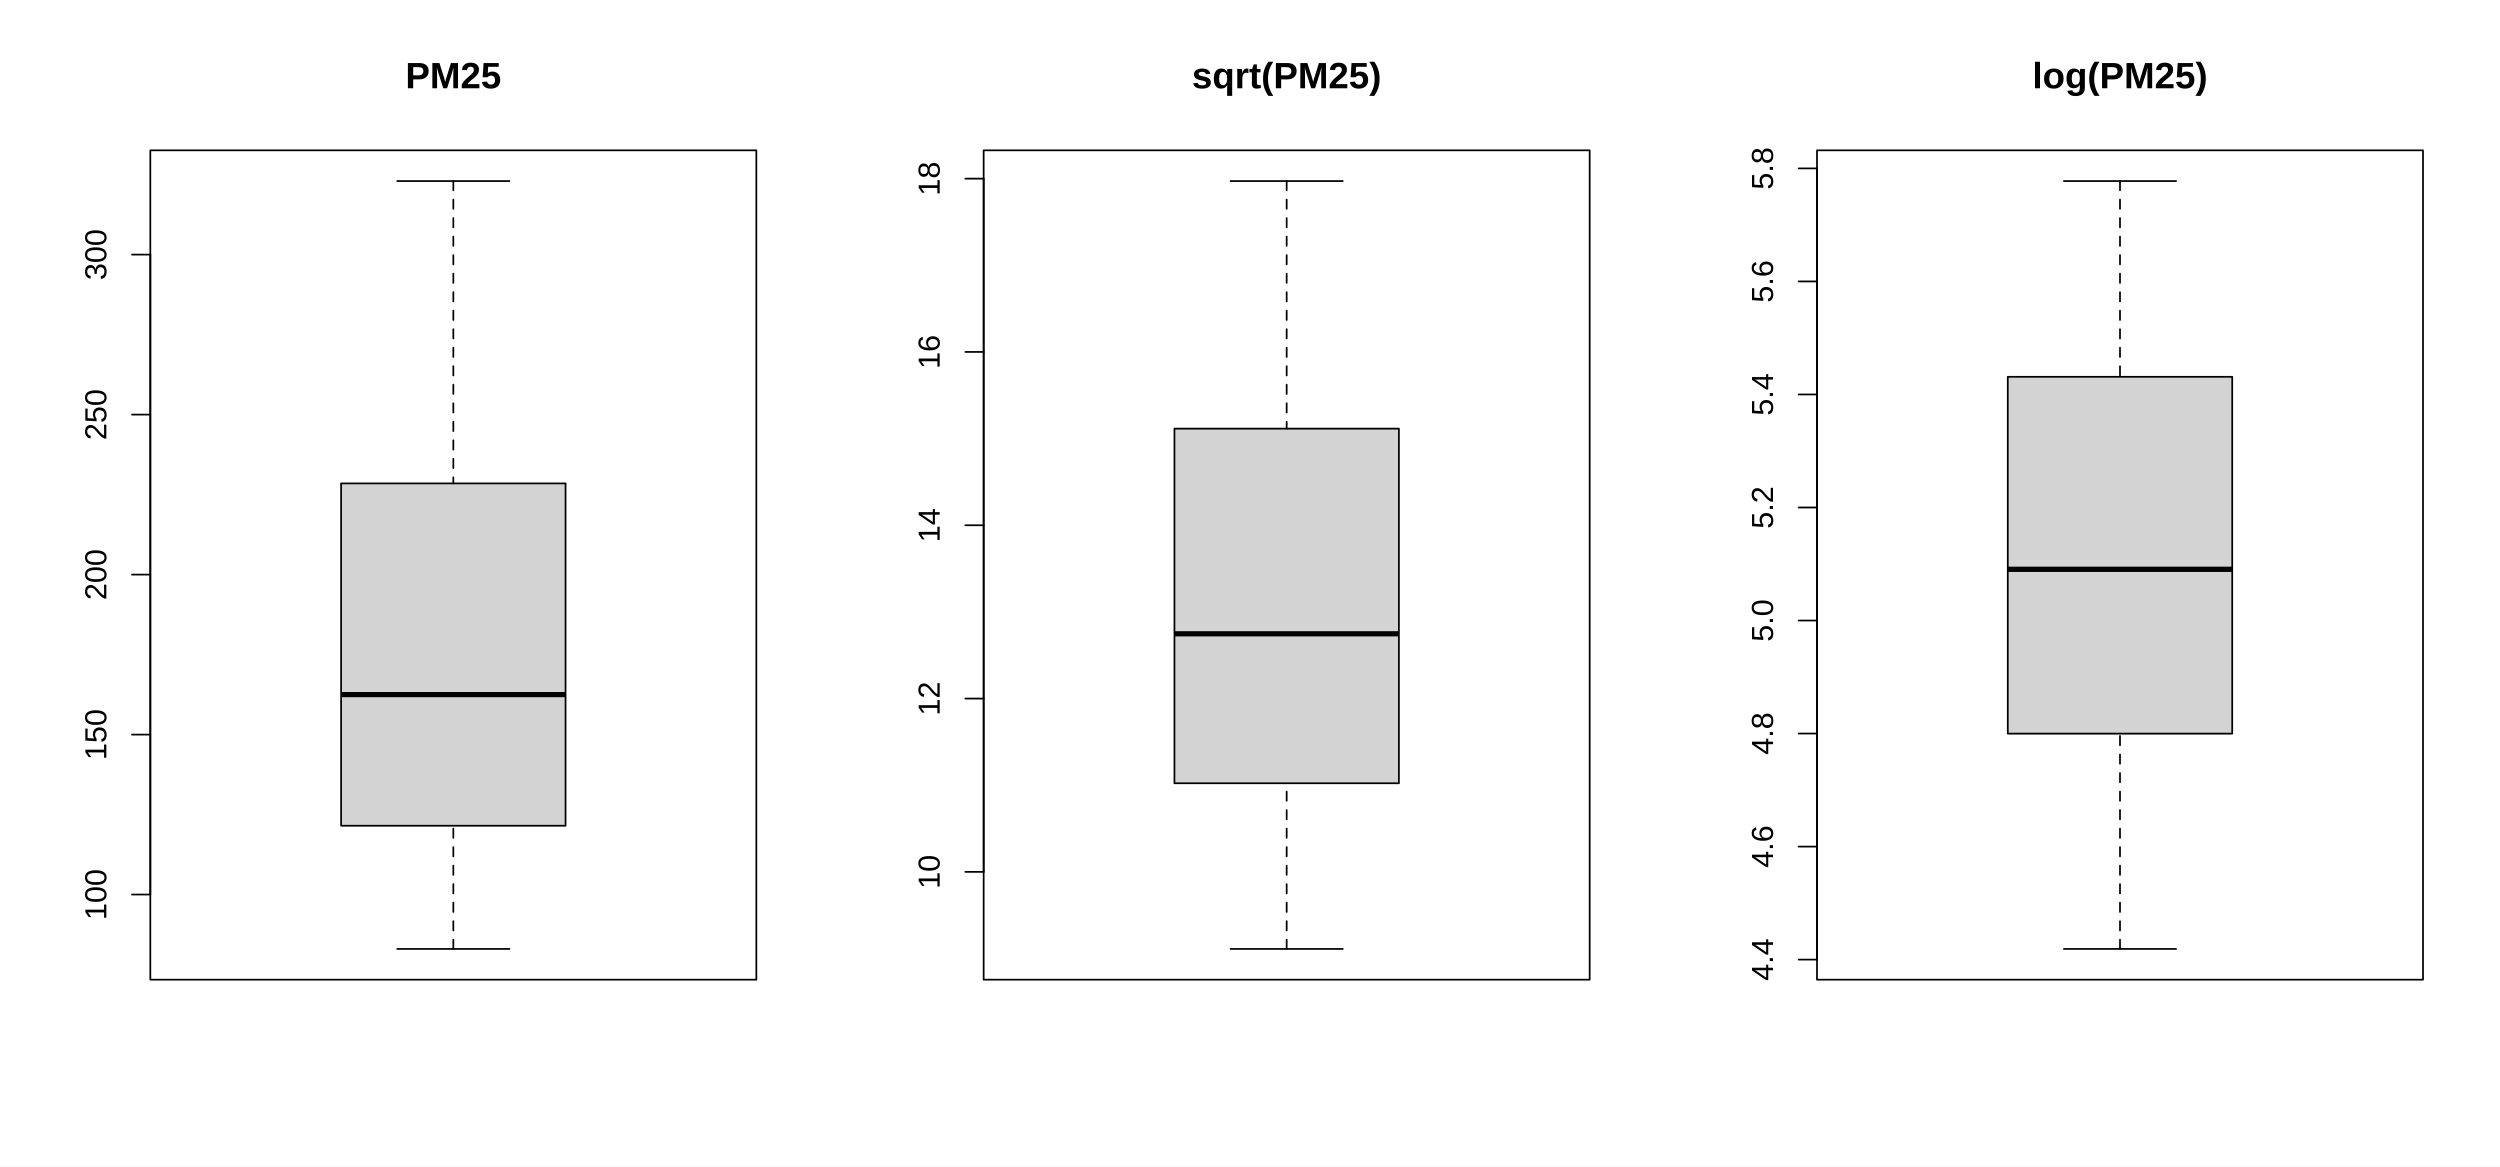
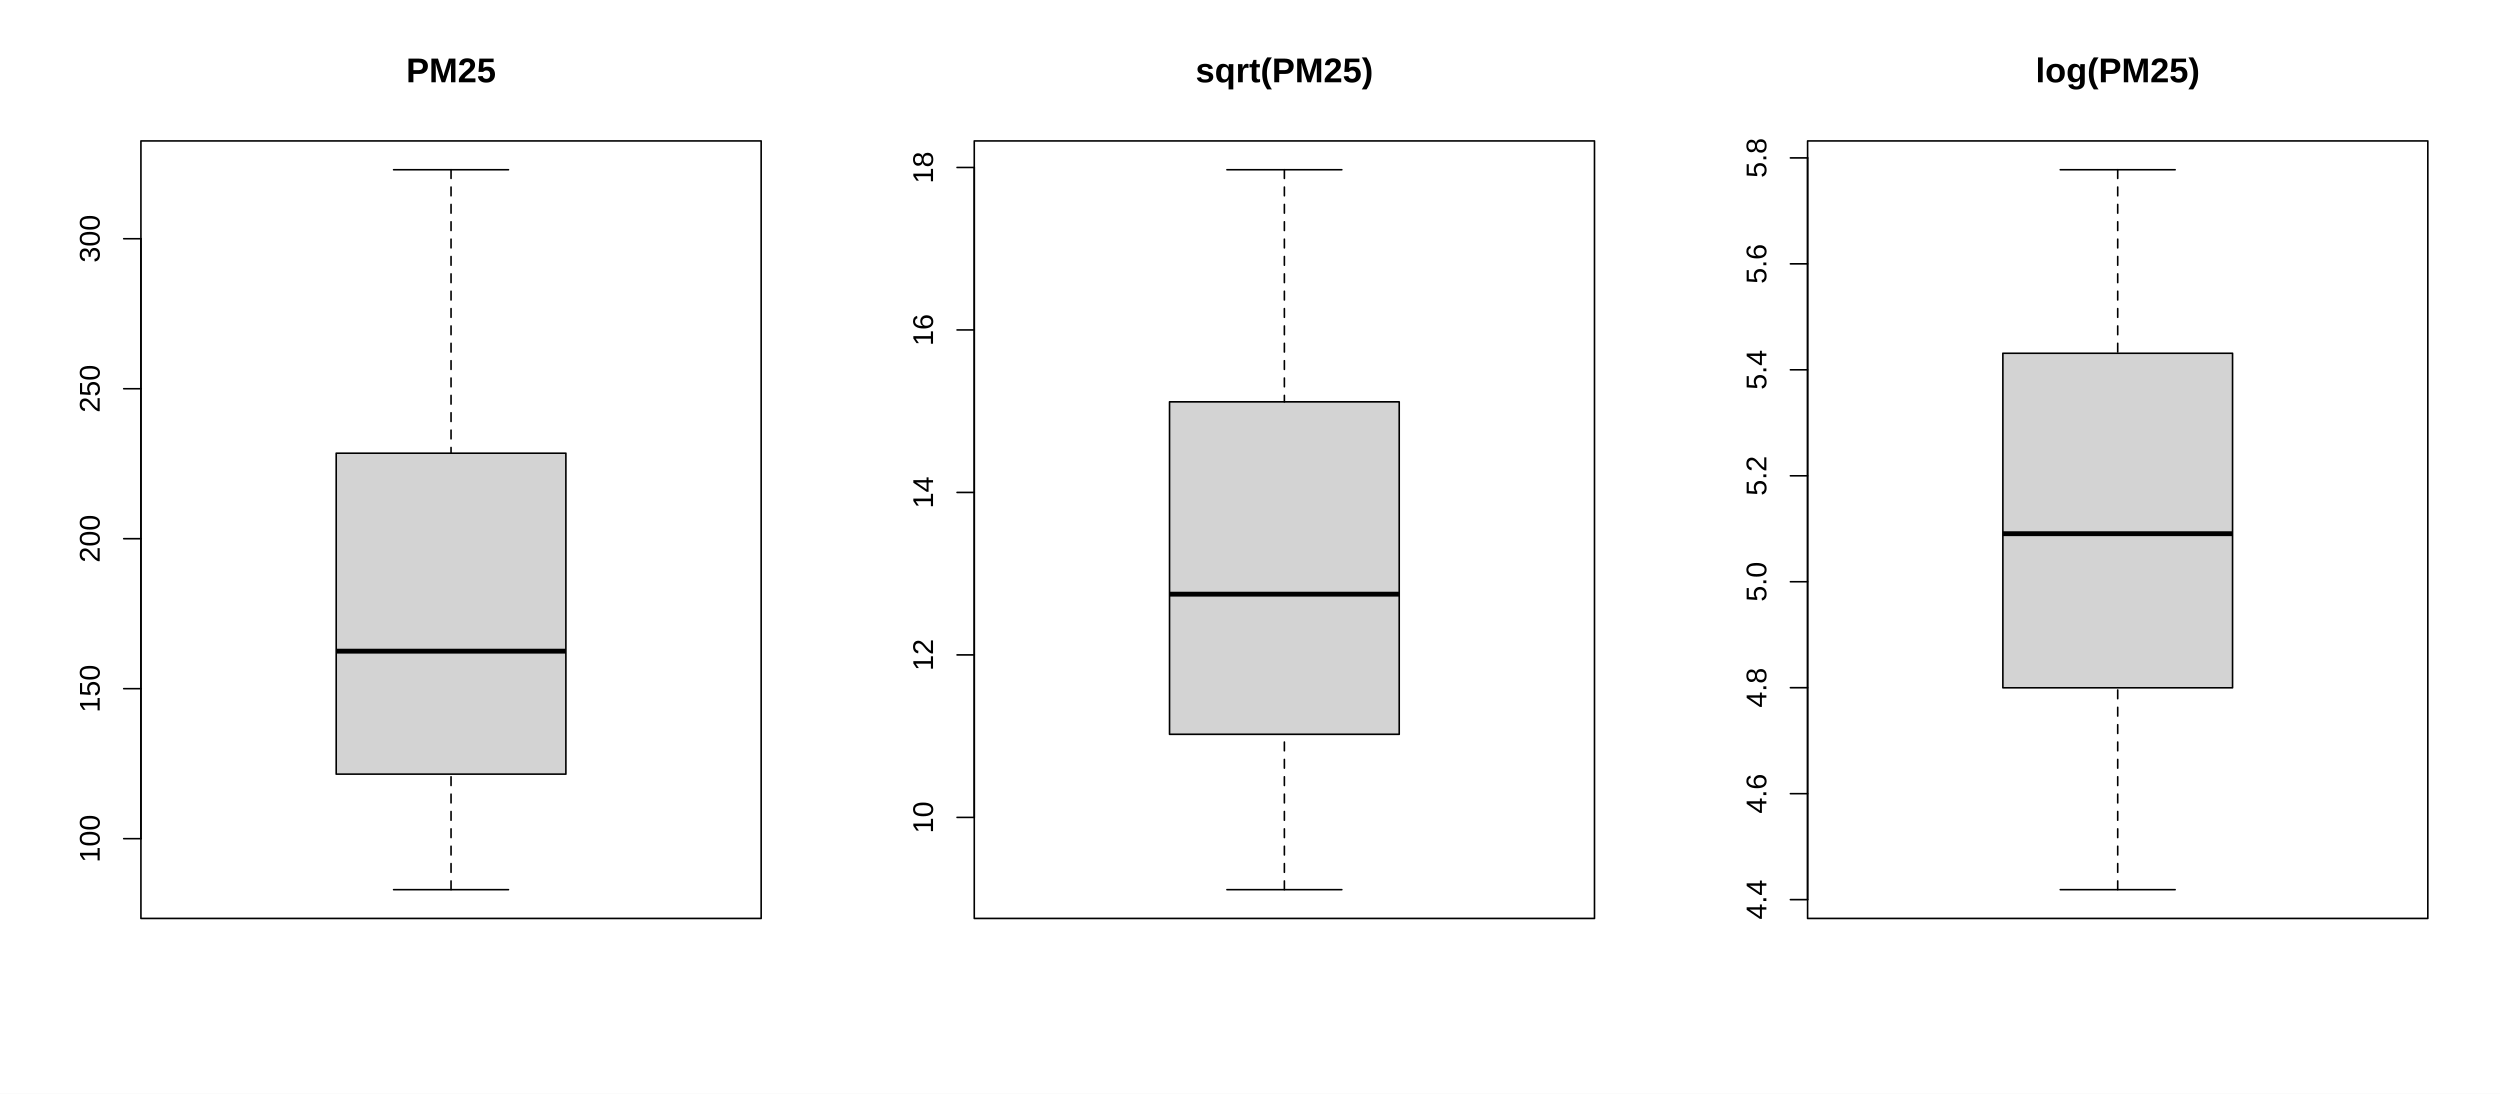
- <svg xmlns="http://www.w3.org/2000/svg" width="1080.00pt" height="504.00pt" viewBox="0 0 1080.00 504.00">
+ <svg xmlns="http://www.w3.org/2000/svg" width="1152.00pt" height="504.00pt" viewBox="0 0 1152.00 504.00">
  <g class="svglite">
    <defs>
      <style type="text/css">
    .svglite line, .svglite polyline, .svglite polygon, .svglite path, .svglite rect, .svglite circle {
      fill: none;
      stroke: #000000;
      stroke-linecap: round;
      stroke-linejoin: round;
      stroke-miterlimit: 10.00;
    }
    .svglite text {
      white-space: pre;
    }
    .svglite g.glyphgroup path {
      fill: inherit;
      stroke: none;
    }
  </style>
    </defs>
    <rect width="100%" height="100%" style="stroke: none; fill: #FFFFFF;" />
    <defs>
-       <clipPath id="cpMC4wMHwxMDgwLjAwfDAuMDB8NTA0LjAw">
-         <rect x="0.00" y="0.00" width="1080.00" height="504.00" />
+       <clipPath id="cpMC4wMHwxMTUyLjAwfDAuMDB8NTA0LjAw">
+         <rect x="0.00" y="0.00" width="1152.00" height="504.00" />
      </clipPath>
    </defs>
-     <g clip-path="url(#cpMC4wMHwxMDgwLjAwfDAuMDB8NTA0LjAw)">
+     <g clip-path="url(#cpMC4wMHwxMTUyLjAwfDAuMDB8NTA0LjAw)">
</g>
    <defs>
-       <clipPath id="cpNjQuOTR8MzI2Ljc0fDY0Ljk0fDQyMy4yMg==">
-         <rect x="64.94" y="64.94" width="261.79" height="358.27" />
+       <clipPath id="cpNjQuOTR8MzUwLjc0fDY0Ljk0fDQyMy4yMg==">
+         <rect x="64.94" y="64.94" width="285.79" height="358.27" />
      </clipPath>
    </defs>
-     <g clip-path="url(#cpNjQuOTR8MzI2Ljc0fDY0Ljk0fDQyMy4yMg==)">
-       <polygon points="147.36,356.73 244.32,356.73 244.32,208.83 147.36,208.83 " style="stroke-width: 0.75; stroke: none; fill: #D3D3D3;" />
-       <line x1="147.36" y1="300.06" x2="244.32" y2="300.06" style="stroke-width: 2.25; stroke-linecap: butt;" />
-       <line x1="195.84" y1="409.95" x2="195.84" y2="356.73" style="stroke-width: 0.75; stroke-dasharray: 4.00,4.00;" />
-       <line x1="195.84" y1="78.21" x2="195.84" y2="208.83" style="stroke-width: 0.75; stroke-dasharray: 4.00,4.00;" />
-       <line x1="171.60" y1="409.95" x2="220.08" y2="409.95" style="stroke-width: 0.75;" />
-       <line x1="171.60" y1="78.21" x2="220.08" y2="78.21" style="stroke-width: 0.75;" />
-       <polygon points="147.36,356.73 244.32,356.73 244.32,208.83 147.36,208.83 " style="stroke-width: 0.75;" />
+     <g clip-path="url(#cpNjQuOTR8MzUwLjc0fDY0Ljk0fDQyMy4yMg==)">
+       <polygon points="154.92,356.73 260.76,356.73 260.76,208.83 154.92,208.83 " style="stroke-width: 0.75; stroke: none; fill: #D3D3D3;" />
+       <line x1="154.92" y1="300.06" x2="260.76" y2="300.06" style="stroke-width: 2.25; stroke-linecap: butt;" />
+       <line x1="207.84" y1="409.95" x2="207.84" y2="356.73" style="stroke-width: 0.75; stroke-dasharray: 4.00,4.00;" />
+       <line x1="207.84" y1="78.21" x2="207.84" y2="208.83" style="stroke-width: 0.75; stroke-dasharray: 4.00,4.00;" />
+       <line x1="181.38" y1="409.95" x2="234.30" y2="409.95" style="stroke-width: 0.75;" />
+       <line x1="181.38" y1="78.21" x2="234.30" y2="78.21" style="stroke-width: 0.75;" />
+       <polygon points="154.92,356.73 260.76,356.73 260.76,208.83 154.92,208.83 " style="stroke-width: 0.75;" />
    </g>
-     <g clip-path="url(#cpMC4wMHwxMDgwLjAwfDAuMDB8NTA0LjAw)">
+     <g clip-path="url(#cpMC4wMHwxMTUyLjAwfDAuMDB8NTA0LjAw)">
      <line x1="64.94" y1="386.45" x2="64.94" y2="110.00" style="stroke-width: 0.75;" />
      <line x1="64.94" y1="386.45" x2="57.02" y2="386.45" style="stroke-width: 0.75;" />
      <line x1="64.94" y1="317.34" x2="57.02" y2="317.34" style="stroke-width: 0.75;" />
      <line x1="64.94" y1="248.23" x2="57.02" y2="248.23" style="stroke-width: 0.75;" />
      <line x1="64.94" y1="179.12" x2="57.02" y2="179.12" style="stroke-width: 0.75;" />
      <line x1="64.94" y1="110.00" x2="57.02" y2="110.00" style="stroke-width: 0.75;" />
-       <text transform="translate(45.94,386.45) rotate(-90)" text-anchor="middle" style="font-size: 13.20px; font-family: &quot;Arial&quot;;" textLength="21.98px" lengthAdjust="spacingAndGlyphs">100</text>
-       <text transform="translate(45.94,317.34) rotate(-90)" text-anchor="middle" style="font-size: 13.20px; font-family: &quot;Arial&quot;;" textLength="21.98px" lengthAdjust="spacingAndGlyphs">150</text>
-       <text transform="translate(45.94,248.23) rotate(-90)" text-anchor="middle" style="font-size: 13.20px; font-family: &quot;Arial&quot;;" textLength="21.98px" lengthAdjust="spacingAndGlyphs">200</text>
-       <text transform="translate(45.94,179.12) rotate(-90)" text-anchor="middle" style="font-size: 13.20px; font-family: &quot;Arial&quot;;" textLength="21.98px" lengthAdjust="spacingAndGlyphs">250</text>
-       <text transform="translate(45.94,110.00) rotate(-90)" text-anchor="middle" style="font-size: 13.20px; font-family: &quot;Arial&quot;;" textLength="21.98px" lengthAdjust="spacingAndGlyphs">300</text>
+       <text transform="translate(45.94,386.45) rotate(-90)" text-anchor="middle" style="font-size: 13.20px; font-family: &quot;Arimo&quot;;" textLength="21.98px" lengthAdjust="spacingAndGlyphs">100</text>
+       <text transform="translate(45.94,317.34) rotate(-90)" text-anchor="middle" style="font-size: 13.20px; font-family: &quot;Arimo&quot;;" textLength="21.98px" lengthAdjust="spacingAndGlyphs">150</text>
+       <text transform="translate(45.94,248.23) rotate(-90)" text-anchor="middle" style="font-size: 13.20px; font-family: &quot;Arimo&quot;;" textLength="21.98px" lengthAdjust="spacingAndGlyphs">200</text>
+       <text transform="translate(45.94,179.12) rotate(-90)" text-anchor="middle" style="font-size: 13.20px; font-family: &quot;Arimo&quot;;" textLength="21.98px" lengthAdjust="spacingAndGlyphs">250</text>
+       <text transform="translate(45.94,110.00) rotate(-90)" text-anchor="middle" style="font-size: 13.20px; font-family: &quot;Arimo&quot;;" textLength="21.98px" lengthAdjust="spacingAndGlyphs">300</text>
    </g>
    <defs>
-       <clipPath id="cpMC4wMHwzNjAuMDB8MC4wMHw1MDQuMDA=">
-         <rect x="0.00" y="0.00" width="360.00" height="504.00" />
+       <clipPath id="cpMC4wMHwzODQuMDB8MC4wMHw1MDQuMDA=">
+         <rect x="0.00" y="0.00" width="384.00" height="504.00" />
      </clipPath>
    </defs>
-     <g clip-path="url(#cpMC4wMHwzNjAuMDB8MC4wMHw1MDQuMDA=)">
-       <text x="195.84" y="38.14" text-anchor="middle" style="font-size: 15.84px; font-weight: bold; font-family: &quot;Arial&quot;;" textLength="41.34px" lengthAdjust="spacingAndGlyphs">PM25</text>
+     <g clip-path="url(#cpMC4wMHwzODQuMDB8MC4wMHw1MDQuMDA=)">
+       <text x="207.84" y="37.92" text-anchor="middle" style="font-size: 15.84px; font-weight: bold; font-family: &quot;Arimo&quot;;" textLength="41.34px" lengthAdjust="spacingAndGlyphs">PM25</text>
    </g>
-     <g clip-path="url(#cpMC4wMHwxMDgwLjAwfDAuMDB8NTA0LjAw)">
-       <polygon points="64.94,423.22 326.74,423.22 326.74,64.94 64.94,64.94 " style="stroke-width: 0.75;" />
+     <g clip-path="url(#cpMC4wMHwxMTUyLjAwfDAuMDB8NTA0LjAw)">
+       <polygon points="64.94,423.22 350.74,423.22 350.74,64.94 64.94,64.94 " style="stroke-width: 0.75;" />
    </g>
    <defs>
-       <clipPath id="cpNDI0Ljk0fDY4Ni43NHw2NC45NHw0MjMuMjI=">
-         <rect x="424.94" y="64.94" width="261.79" height="358.27" />
+       <clipPath id="cpNDQ4Ljk0fDczNC43NHw2NC45NHw0MjMuMjI=">
+         <rect x="448.94" y="64.94" width="285.79" height="358.27" />
      </clipPath>
    </defs>
-     <g clip-path="url(#cpNDI0Ljk0fDY4Ni43NHw2NC45NHw0MjMuMjI=)">
-       <polygon points="507.36,338.37 604.32,338.37 604.32,185.17 507.36,185.17 " style="stroke-width: 0.75; stroke: none; fill: #D3D3D3;" />
-       <line x1="507.36" y1="273.80" x2="604.32" y2="273.80" style="stroke-width: 2.25; stroke-linecap: butt;" />
-       <line x1="555.84" y1="409.95" x2="555.84" y2="338.37" style="stroke-width: 0.75; stroke-dasharray: 4.00,4.00;" />
-       <line x1="555.84" y1="78.21" x2="555.84" y2="185.17" style="stroke-width: 0.75; stroke-dasharray: 4.00,4.00;" />
-       <line x1="531.60" y1="409.95" x2="580.08" y2="409.95" style="stroke-width: 0.75;" />
-       <line x1="531.60" y1="78.21" x2="580.08" y2="78.21" style="stroke-width: 0.75;" />
-       <polygon points="507.36,338.37 604.32,338.37 604.32,185.17 507.36,185.17 " style="stroke-width: 0.75;" />
+     <g clip-path="url(#cpNDQ4Ljk0fDczNC43NHw2NC45NHw0MjMuMjI=)">
+       <polygon points="538.92,338.37 644.76,338.37 644.76,185.17 538.92,185.17 " style="stroke-width: 0.75; stroke: none; fill: #D3D3D3;" />
+       <line x1="538.92" y1="273.80" x2="644.76" y2="273.80" style="stroke-width: 2.25; stroke-linecap: butt;" />
+       <line x1="591.84" y1="409.95" x2="591.84" y2="338.37" style="stroke-width: 0.75; stroke-dasharray: 4.00,4.00;" />
+       <line x1="591.84" y1="78.21" x2="591.84" y2="185.17" style="stroke-width: 0.75; stroke-dasharray: 4.00,4.00;" />
+       <line x1="565.38" y1="409.95" x2="618.30" y2="409.95" style="stroke-width: 0.75;" />
+       <line x1="565.38" y1="78.21" x2="618.30" y2="78.21" style="stroke-width: 0.75;" />
+       <polygon points="538.92,338.37 644.76,338.37 644.76,185.17 538.92,185.17 " style="stroke-width: 0.75;" />
    </g>
-     <g clip-path="url(#cpMC4wMHwxMDgwLjAwfDAuMDB8NTA0LjAw)">
-       <line x1="424.94" y1="376.65" x2="424.94" y2="77.17" style="stroke-width: 0.75;" />
-       <line x1="424.94" y1="376.65" x2="417.02" y2="376.65" style="stroke-width: 0.75;" />
-       <line x1="424.94" y1="301.78" x2="417.02" y2="301.78" style="stroke-width: 0.75;" />
-       <line x1="424.94" y1="226.91" x2="417.02" y2="226.91" style="stroke-width: 0.75;" />
-       <line x1="424.94" y1="152.04" x2="417.02" y2="152.04" style="stroke-width: 0.75;" />
-       <line x1="424.94" y1="77.17" x2="417.02" y2="77.17" style="stroke-width: 0.75;" />
-       <text transform="translate(405.94,376.65) rotate(-90)" text-anchor="middle" style="font-size: 13.20px; font-family: &quot;Arial&quot;;" textLength="14.66px" lengthAdjust="spacingAndGlyphs">10</text>
-       <text transform="translate(405.94,301.78) rotate(-90)" text-anchor="middle" style="font-size: 13.20px; font-family: &quot;Arial&quot;;" textLength="14.66px" lengthAdjust="spacingAndGlyphs">12</text>
-       <text transform="translate(405.94,226.91) rotate(-90)" text-anchor="middle" style="font-size: 13.20px; font-family: &quot;Arial&quot;;" textLength="14.66px" lengthAdjust="spacingAndGlyphs">14</text>
-       <text transform="translate(405.94,152.04) rotate(-90)" text-anchor="middle" style="font-size: 13.20px; font-family: &quot;Arial&quot;;" textLength="14.66px" lengthAdjust="spacingAndGlyphs">16</text>
-       <text transform="translate(405.94,77.17) rotate(-90)" text-anchor="middle" style="font-size: 13.20px; font-family: &quot;Arial&quot;;" textLength="14.66px" lengthAdjust="spacingAndGlyphs">18</text>
+     <g clip-path="url(#cpMC4wMHwxMTUyLjAwfDAuMDB8NTA0LjAw)">
+       <line x1="448.94" y1="376.65" x2="448.94" y2="77.17" style="stroke-width: 0.75;" />
+       <line x1="448.94" y1="376.65" x2="441.02" y2="376.65" style="stroke-width: 0.75;" />
+       <line x1="448.94" y1="301.78" x2="441.02" y2="301.78" style="stroke-width: 0.75;" />
+       <line x1="448.94" y1="226.91" x2="441.02" y2="226.91" style="stroke-width: 0.75;" />
+       <line x1="448.94" y1="152.04" x2="441.02" y2="152.04" style="stroke-width: 0.75;" />
+       <line x1="448.94" y1="77.17" x2="441.02" y2="77.17" style="stroke-width: 0.75;" />
+       <text transform="translate(429.94,376.65) rotate(-90)" text-anchor="middle" style="font-size: 13.20px; font-family: &quot;Arimo&quot;;" textLength="14.66px" lengthAdjust="spacingAndGlyphs">10</text>
+       <text transform="translate(429.94,301.78) rotate(-90)" text-anchor="middle" style="font-size: 13.20px; font-family: &quot;Arimo&quot;;" textLength="14.66px" lengthAdjust="spacingAndGlyphs">12</text>
+       <text transform="translate(429.94,226.91) rotate(-90)" text-anchor="middle" style="font-size: 13.20px; font-family: &quot;Arimo&quot;;" textLength="14.66px" lengthAdjust="spacingAndGlyphs">14</text>
+       <text transform="translate(429.94,152.04) rotate(-90)" text-anchor="middle" style="font-size: 13.20px; font-family: &quot;Arimo&quot;;" textLength="14.66px" lengthAdjust="spacingAndGlyphs">16</text>
+       <text transform="translate(429.94,77.17) rotate(-90)" text-anchor="middle" style="font-size: 13.20px; font-family: &quot;Arimo&quot;;" textLength="14.66px" lengthAdjust="spacingAndGlyphs">18</text>
    </g>
    <defs>
-       <clipPath id="cpMzYwLjAwfDcyMC4wMHwwLjAwfDUwNC4wMA==">
-         <rect x="360.00" y="0.00" width="360.00" height="504.00" />
+       <clipPath id="cpMzg0LjAwfDc2OC4wMHwwLjAwfDUwNC4wMA==">
+         <rect x="384.00" y="0.00" width="384.00" height="504.00" />
      </clipPath>
    </defs>
-     <g clip-path="url(#cpMzYwLjAwfDcyMC4wMHwwLjAwfDUwNC4wMA==)">
-       <text x="555.84" y="38.14" text-anchor="middle" style="font-size: 15.84px; font-weight: bold; font-family: &quot;Arial&quot;;" textLength="81.77px" lengthAdjust="spacingAndGlyphs">sqrt(PM25)</text>
+     <g clip-path="url(#cpMzg0LjAwfDc2OC4wMHwwLjAwfDUwNC4wMA==)">
+       <text x="591.84" y="37.92" text-anchor="middle" style="font-size: 15.84px; font-weight: bold; font-family: &quot;Arimo&quot;;" textLength="81.77px" lengthAdjust="spacingAndGlyphs">sqrt(PM25)</text>
    </g>
-     <g clip-path="url(#cpMC4wMHwxMDgwLjAwfDAuMDB8NTA0LjAw)">
-       <polygon points="424.94,423.22 686.74,423.22 686.74,64.94 424.94,64.94 " style="stroke-width: 0.75;" />
+     <g clip-path="url(#cpMC4wMHwxMTUyLjAwfDAuMDB8NTA0LjAw)">
+       <polygon points="448.94,423.22 734.74,423.22 734.74,64.94 448.94,64.94 " style="stroke-width: 0.75;" />
    </g>
    <defs>
-       <clipPath id="cpNzg0Ljk0fDEwNDYuNzR8NjQuOTR8NDIzLjIy">
-         <rect x="784.94" y="64.94" width="261.79" height="358.27" />
+       <clipPath id="cpODMyLjk0fDExMTguNzR8NjQuOTR8NDIzLjIy">
+         <rect x="832.94" y="64.94" width="285.79" height="358.27" />
      </clipPath>
    </defs>
-     <g clip-path="url(#cpNzg0Ljk0fDEwNDYuNzR8NjQuOTR8NDIzLjIy)">
-       <polygon points="867.36,316.93 964.32,316.93 964.32,162.78 867.36,162.78 " style="stroke-width: 0.75; stroke: none; fill: #D3D3D3;" />
-       <line x1="867.36" y1="245.94" x2="964.32" y2="245.94" style="stroke-width: 2.25; stroke-linecap: butt;" />
-       <line x1="915.84" y1="409.95" x2="915.84" y2="316.93" style="stroke-width: 0.75; stroke-dasharray: 4.00,4.00;" />
-       <line x1="915.84" y1="78.21" x2="915.84" y2="162.78" style="stroke-width: 0.75; stroke-dasharray: 4.00,4.00;" />
-       <line x1="891.60" y1="409.95" x2="940.08" y2="409.95" style="stroke-width: 0.75;" />
-       <line x1="891.60" y1="78.21" x2="940.08" y2="78.21" style="stroke-width: 0.75;" />
-       <polygon points="867.36,316.93 964.32,316.93 964.32,162.78 867.36,162.78 " style="stroke-width: 0.75;" />
+     <g clip-path="url(#cpODMyLjk0fDExMTguNzR8NjQuOTR8NDIzLjIy)">
+       <polygon points="922.92,316.93 1028.76,316.93 1028.76,162.78 922.92,162.78 " style="stroke-width: 0.75; stroke: none; fill: #D3D3D3;" />
+       <line x1="922.92" y1="245.94" x2="1028.76" y2="245.94" style="stroke-width: 2.25; stroke-linecap: butt;" />
+       <line x1="975.84" y1="409.95" x2="975.84" y2="316.93" style="stroke-width: 0.75; stroke-dasharray: 4.00,4.00;" />
+       <line x1="975.84" y1="78.21" x2="975.84" y2="162.78" style="stroke-width: 0.75; stroke-dasharray: 4.00,4.00;" />
+       <line x1="949.38" y1="409.95" x2="1002.30" y2="409.95" style="stroke-width: 0.75;" />
+       <line x1="949.38" y1="78.21" x2="1002.30" y2="78.21" style="stroke-width: 0.75;" />
+       <polygon points="922.92,316.93 1028.76,316.93 1028.76,162.78 922.92,162.78 " style="stroke-width: 0.75;" />
    </g>
-     <g clip-path="url(#cpMC4wMHwxMDgwLjAwfDAuMDB8NTA0LjAw)">
-       <line x1="784.94" y1="414.55" x2="784.94" y2="72.76" style="stroke-width: 0.75;" />
-       <line x1="784.94" y1="414.55" x2="777.02" y2="414.55" style="stroke-width: 0.75;" />
-       <line x1="784.94" y1="365.72" x2="777.02" y2="365.72" style="stroke-width: 0.75;" />
-       <line x1="784.94" y1="316.89" x2="777.02" y2="316.89" style="stroke-width: 0.75;" />
-       <line x1="784.94" y1="268.07" x2="777.02" y2="268.07" style="stroke-width: 0.75;" />
-       <line x1="784.94" y1="219.24" x2="777.02" y2="219.24" style="stroke-width: 0.75;" />
-       <line x1="784.94" y1="170.41" x2="777.02" y2="170.41" style="stroke-width: 0.75;" />
-       <line x1="784.94" y1="121.58" x2="777.02" y2="121.58" style="stroke-width: 0.75;" />
-       <line x1="784.94" y1="72.76" x2="777.02" y2="72.76" style="stroke-width: 0.75;" />
-       <text transform="translate(765.94,414.55) rotate(-90)" text-anchor="middle" style="font-size: 13.20px; font-family: &quot;Arial&quot;;" textLength="18.31px" lengthAdjust="spacingAndGlyphs">4.4</text>
-       <text transform="translate(765.94,365.72) rotate(-90)" text-anchor="middle" style="font-size: 13.20px; font-family: &quot;Arial&quot;;" textLength="18.31px" lengthAdjust="spacingAndGlyphs">4.6</text>
-       <text transform="translate(765.94,316.89) rotate(-90)" text-anchor="middle" style="font-size: 13.20px; font-family: &quot;Arial&quot;;" textLength="18.31px" lengthAdjust="spacingAndGlyphs">4.8</text>
-       <text transform="translate(765.94,268.07) rotate(-90)" text-anchor="middle" style="font-size: 13.20px; font-family: &quot;Arial&quot;;" textLength="18.31px" lengthAdjust="spacingAndGlyphs">5.0</text>
-       <text transform="translate(765.94,219.24) rotate(-90)" text-anchor="middle" style="font-size: 13.20px; font-family: &quot;Arial&quot;;" textLength="18.31px" lengthAdjust="spacingAndGlyphs">5.2</text>
-       <text transform="translate(765.94,170.41) rotate(-90)" text-anchor="middle" style="font-size: 13.20px; font-family: &quot;Arial&quot;;" textLength="18.31px" lengthAdjust="spacingAndGlyphs">5.4</text>
-       <text transform="translate(765.94,121.58) rotate(-90)" text-anchor="middle" style="font-size: 13.20px; font-family: &quot;Arial&quot;;" textLength="18.31px" lengthAdjust="spacingAndGlyphs">5.6</text>
-       <text transform="translate(765.94,72.76) rotate(-90)" text-anchor="middle" style="font-size: 13.20px; font-family: &quot;Arial&quot;;" textLength="18.31px" lengthAdjust="spacingAndGlyphs">5.8</text>
+     <g clip-path="url(#cpMC4wMHwxMTUyLjAwfDAuMDB8NTA0LjAw)">
+       <line x1="832.94" y1="414.55" x2="832.94" y2="72.76" style="stroke-width: 0.75;" />
+       <line x1="832.94" y1="414.55" x2="825.02" y2="414.55" style="stroke-width: 0.75;" />
+       <line x1="832.94" y1="365.72" x2="825.02" y2="365.72" style="stroke-width: 0.75;" />
+       <line x1="832.94" y1="316.89" x2="825.02" y2="316.89" style="stroke-width: 0.75;" />
+       <line x1="832.94" y1="268.07" x2="825.02" y2="268.07" style="stroke-width: 0.75;" />
+       <line x1="832.94" y1="219.24" x2="825.02" y2="219.24" style="stroke-width: 0.75;" />
+       <line x1="832.94" y1="170.41" x2="825.02" y2="170.41" style="stroke-width: 0.75;" />
+       <line x1="832.94" y1="121.58" x2="825.02" y2="121.58" style="stroke-width: 0.75;" />
+       <line x1="832.94" y1="72.76" x2="825.02" y2="72.76" style="stroke-width: 0.75;" />
+       <text transform="translate(813.94,414.55) rotate(-90)" text-anchor="middle" style="font-size: 13.20px; font-family: &quot;Arimo&quot;;" textLength="18.31px" lengthAdjust="spacingAndGlyphs">4.4</text>
+       <text transform="translate(813.94,365.72) rotate(-90)" text-anchor="middle" style="font-size: 13.20px; font-family: &quot;Arimo&quot;;" textLength="18.31px" lengthAdjust="spacingAndGlyphs">4.6</text>
+       <text transform="translate(813.94,316.89) rotate(-90)" text-anchor="middle" style="font-size: 13.20px; font-family: &quot;Arimo&quot;;" textLength="18.31px" lengthAdjust="spacingAndGlyphs">4.8</text>
+       <text transform="translate(813.94,268.07) rotate(-90)" text-anchor="middle" style="font-size: 13.20px; font-family: &quot;Arimo&quot;;" textLength="18.31px" lengthAdjust="spacingAndGlyphs">5.0</text>
+       <text transform="translate(813.94,219.24) rotate(-90)" text-anchor="middle" style="font-size: 13.20px; font-family: &quot;Arimo&quot;;" textLength="18.31px" lengthAdjust="spacingAndGlyphs">5.2</text>
+       <text transform="translate(813.94,170.41) rotate(-90)" text-anchor="middle" style="font-size: 13.20px; font-family: &quot;Arimo&quot;;" textLength="18.31px" lengthAdjust="spacingAndGlyphs">5.4</text>
+       <text transform="translate(813.94,121.58) rotate(-90)" text-anchor="middle" style="font-size: 13.20px; font-family: &quot;Arimo&quot;;" textLength="18.31px" lengthAdjust="spacingAndGlyphs">5.6</text>
+       <text transform="translate(813.94,72.76) rotate(-90)" text-anchor="middle" style="font-size: 13.20px; font-family: &quot;Arimo&quot;;" textLength="18.31px" lengthAdjust="spacingAndGlyphs">5.8</text>
    </g>
    <defs>
-       <clipPath id="cpNzIwLjAwfDEwODAuMDB8MC4wMHw1MDQuMDA=">
-         <rect x="720.00" y="0.00" width="360.00" height="504.00" />
+       <clipPath id="cpNzY4LjAwfDExNTIuMDB8MC4wMHw1MDQuMDA=">
+         <rect x="768.00" y="0.00" width="384.00" height="504.00" />
      </clipPath>
    </defs>
-     <g clip-path="url(#cpNzIwLjAwfDEwODAuMDB8MC4wMHw1MDQuMDA=)">
-       <text x="915.84" y="38.14" text-anchor="middle" style="font-size: 15.84px; font-weight: bold; font-family: &quot;Arial&quot;;" textLength="75.61px" lengthAdjust="spacingAndGlyphs">log(PM25)</text>
+     <g clip-path="url(#cpNzY4LjAwfDExNTIuMDB8MC4wMHw1MDQuMDA=)">
+       <text x="975.84" y="37.92" text-anchor="middle" style="font-size: 15.84px; font-weight: bold; font-family: &quot;Arimo&quot;;" textLength="75.61px" lengthAdjust="spacingAndGlyphs">log(PM25)</text>
    </g>
-     <g clip-path="url(#cpMC4wMHwxMDgwLjAwfDAuMDB8NTA0LjAw)">
-       <polygon points="784.94,423.22 1046.74,423.22 1046.74,64.94 784.94,64.94 " style="stroke-width: 0.75;" />
+     <g clip-path="url(#cpMC4wMHwxMTUyLjAwfDAuMDB8NTA0LjAw)">
+       <polygon points="832.94,423.22 1118.74,423.22 1118.74,64.94 832.94,64.94 " style="stroke-width: 0.75;" />
    </g>
  </g>
</svg>
